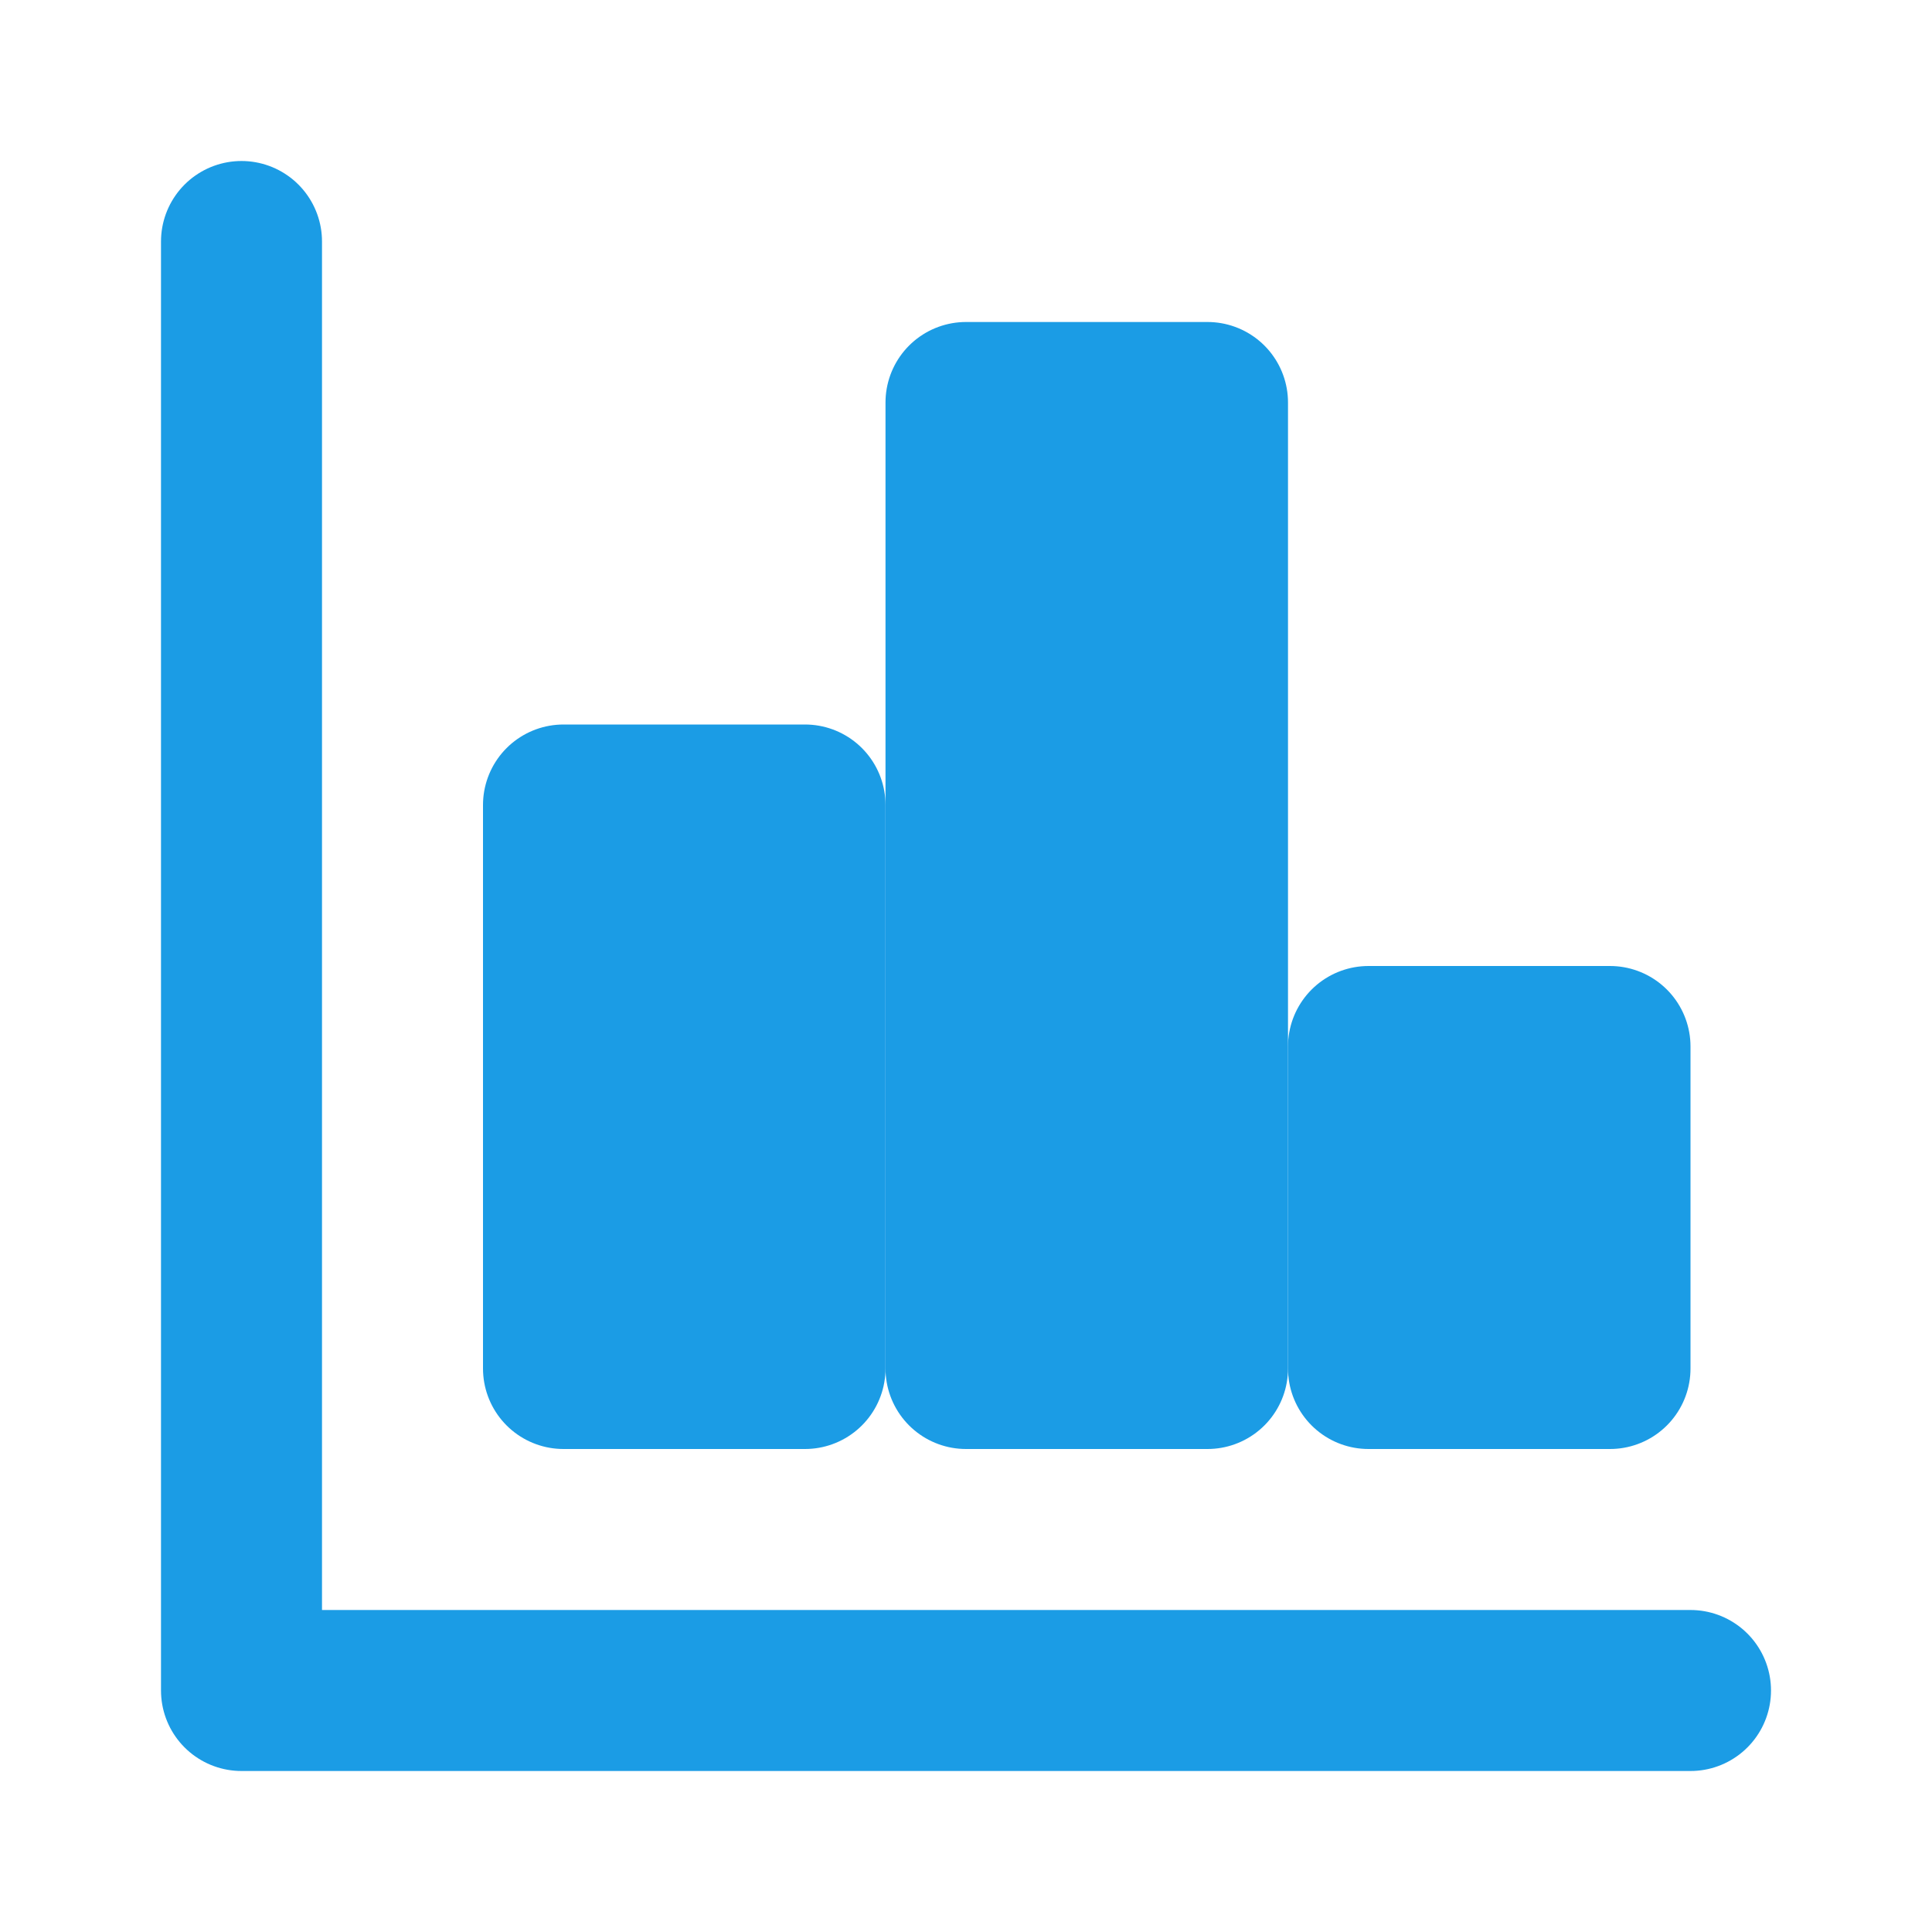
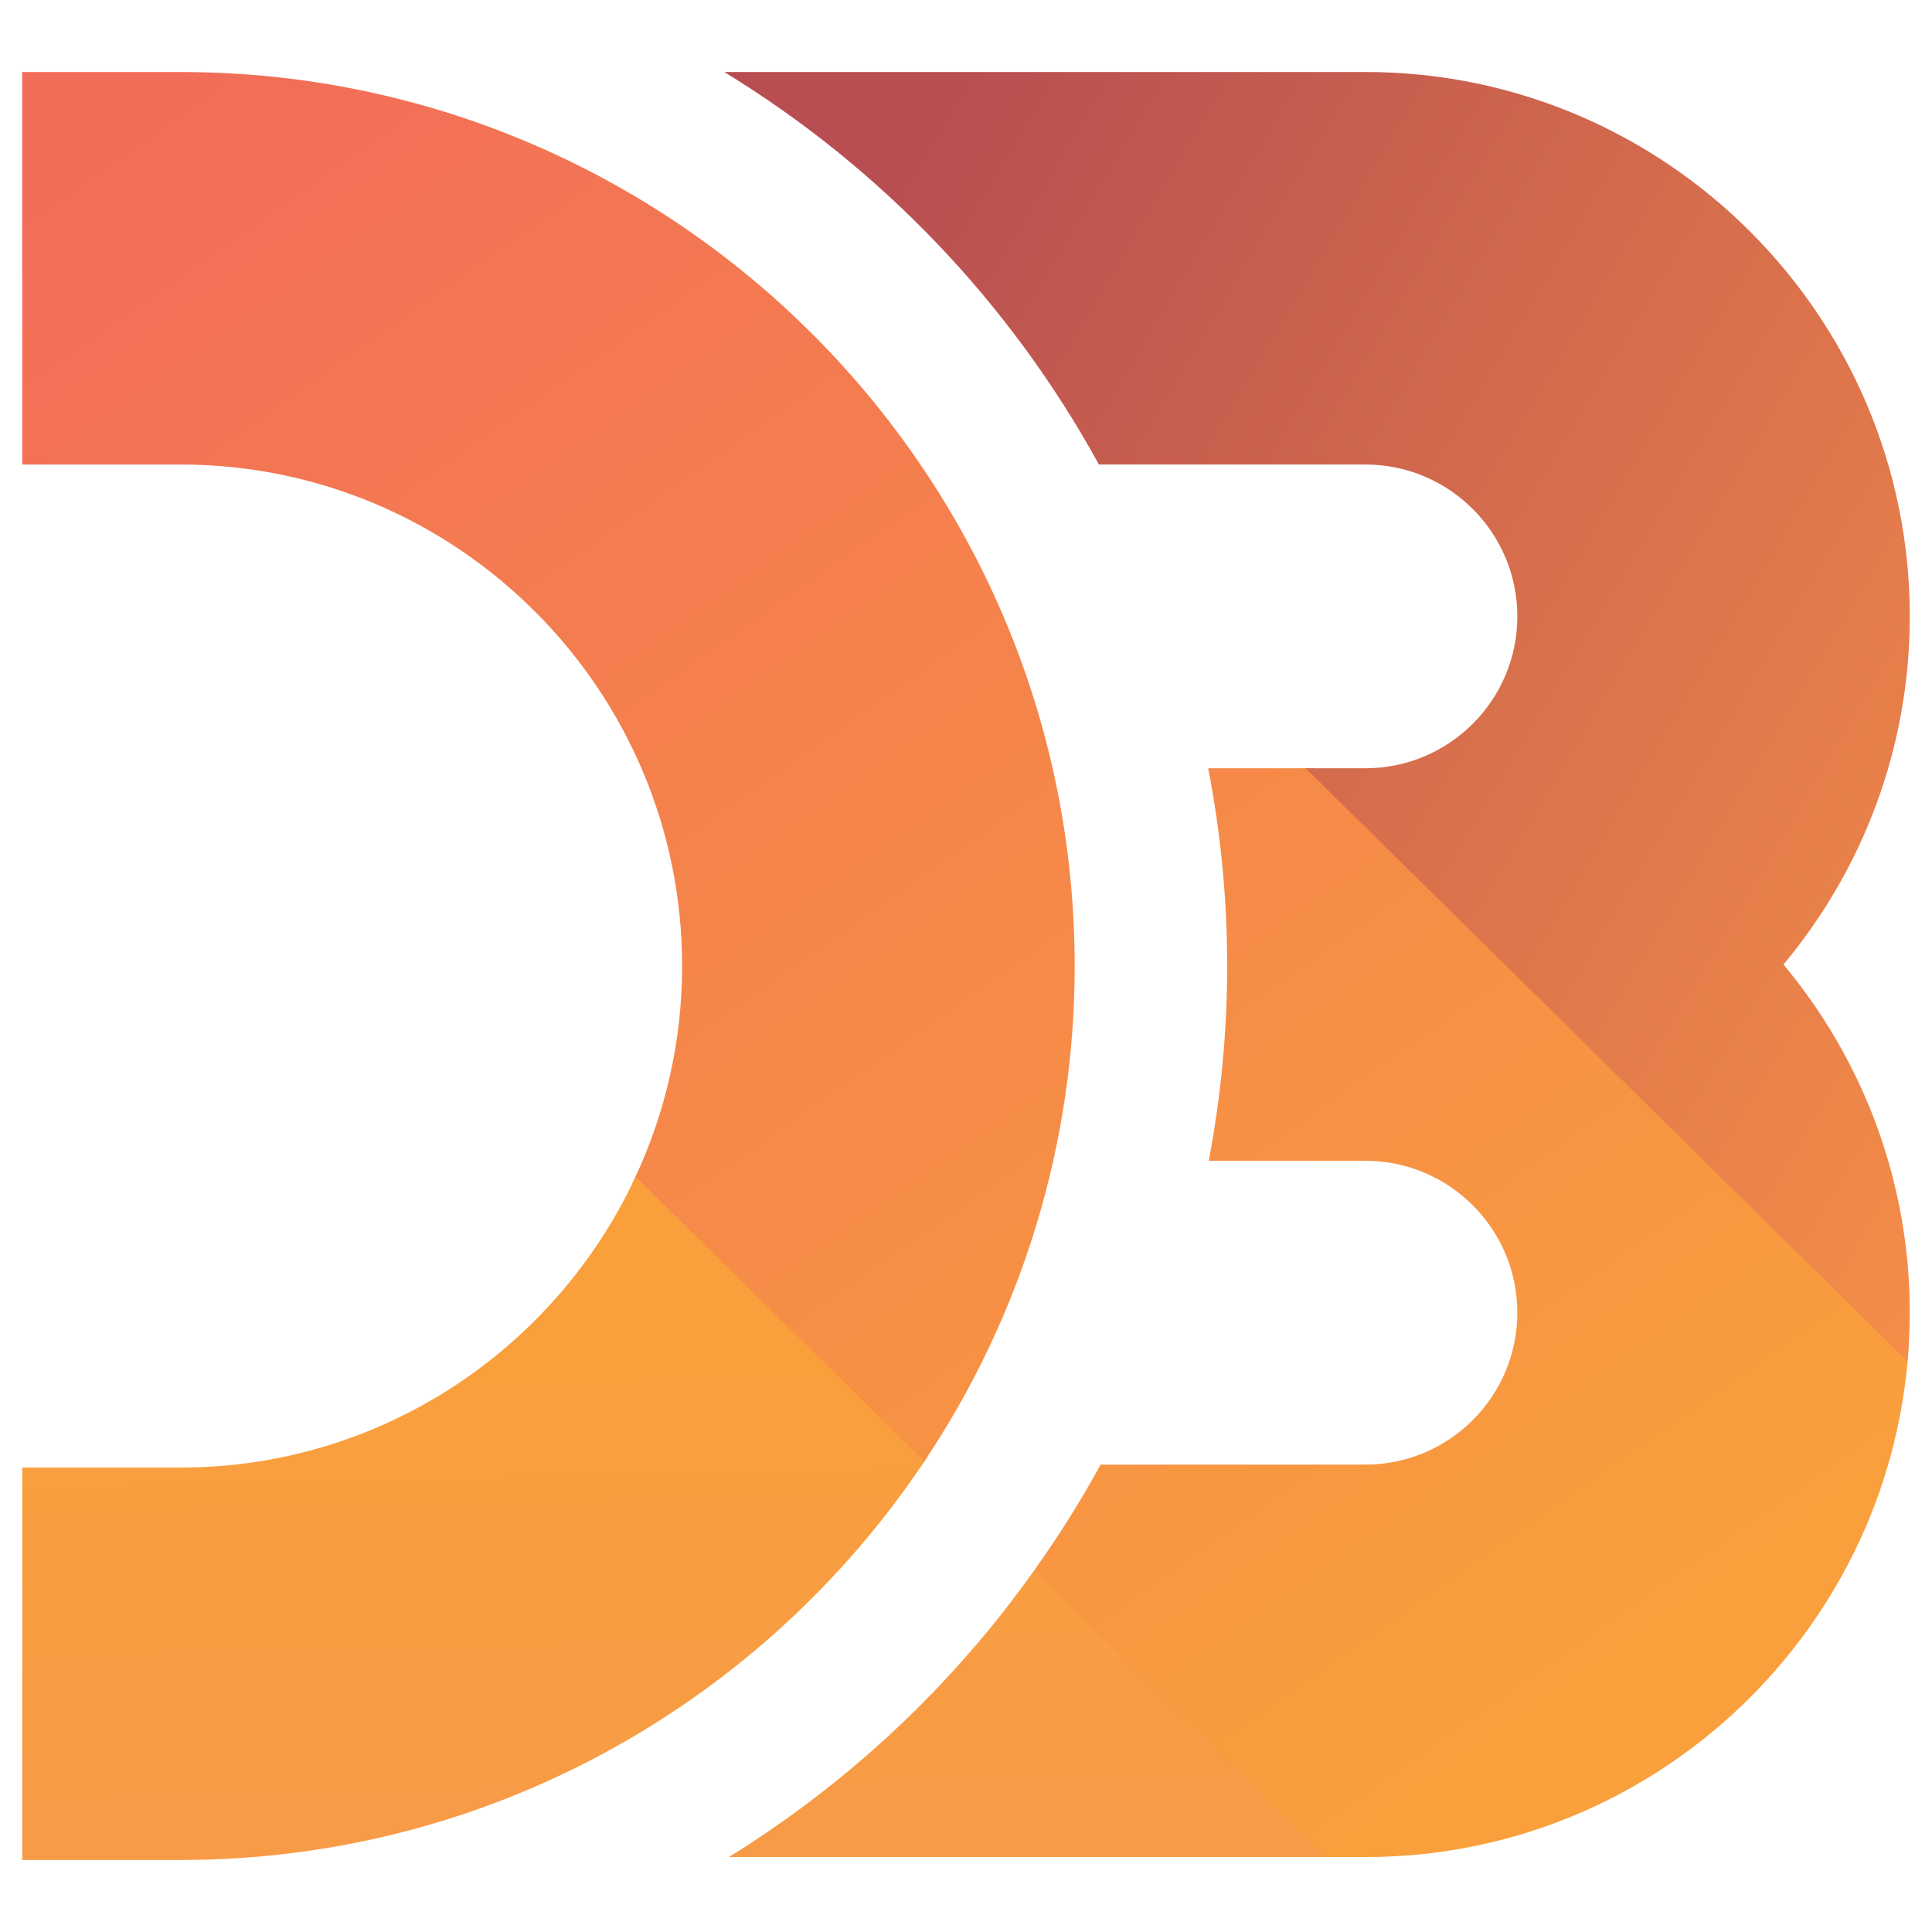
- <svg xmlns="http://www.w3.org/2000/svg" width="32" height="32" viewBox="0 0 24 24" fill="none" stroke="#1B9CE5" stroke-width="2" stroke-linecap="round" stroke-linejoin="round">
-   <path d="M3 3v18h18" />
-   <rect x="7" y="10" width="3" height="7" fill="#1B9CE5" />
-   <rect x="12" y="5" width="3" height="12" fill="#1B9CE5" />
-   <rect x="17" y="13" width="3" height="4" fill="#1B9CE5" />
+ <svg xmlns="http://www.w3.org/2000/svg" width="32" height="32" viewBox="0 0 128 128">
+   <linearGradient id="SVGjrCCbctZ" x1="-201.009" x2="-200.098" y1="376.844" y2="375.873" gradientTransform="matrix(82.4907 0 0 -81.4303 16634.416 30700.326)" gradientUnits="userSpaceOnUse">
+     <stop offset="0" stop-color="#f9a03c" />
+     <stop offset="1" stop-color="#f7974e" />
+   </linearGradient>
+   <path fill="url(#SVGjrCCbctZ)" d="M126.334 90.59a37 37 0 0 0 .128-1.647C126.5 88.288 87.094 50.9 87.094 50.9h-.942s39.94 42.13 40.182 39.69" />
+   <linearGradient id="SVGPJJkOJhY" x1="-199.257" x2="-197.514" y1="373.615" y2="371.916" gradientTransform="matrix(40.2105 0 0 -40.4122 8003.203 15127)" gradientUnits="userSpaceOnUse">
+     <stop offset="0" stop-color="#f9a03c" />
+     <stop offset="1" stop-color="#f7974e" />
+   </linearGradient>
+   <path fill="url(#SVGPJJkOJhY)" d="M42.26 77.62a26 26 0 0 1-.328.702c-1.256 2.62 17.585 21.038 19.1 18.8c.07-.098.14-.202.208-.3c.077-.118.152-.23.228-.348c1.213-1.84-18.67-20.05-19.207-18.854z" />
+   <linearGradient id="SVG5IrXTdwB" x1="-199.836" x2="-198.286" y1="374.252" y2="372.475" gradientTransform="matrix(41.0403 0 0 -39.9333 8224.5 14997.683)" gradientUnits="userSpaceOnUse">
+     <stop offset="0" stop-color="#f9a03c" />
+     <stop offset="1" stop-color="#f7974e" />
+   </linearGradient>
+   <path fill="url(#SVG5IrXTdwB)" d="M68.886 103.52c-.053.118-.433.76-.78 1.098c-.058.117 18.394 18.417 18.394 18.417h1.66c.002 0-17.32-18.74-19.274-19.514z" />
+   <linearGradient id="SVGMKLcOc0X" x1="-201.143" x2="-200.795" y1="379.263" y2="378.804" gradientTransform="matrix(255.8347 0 0 -242.016 51476.605 91789.102)" gradientUnits="userSpaceOnUse">
+     <stop offset="0" stop-color="#f26d58" />
+     <stop offset="1" stop-color="#f9a03c" />
+   </linearGradient>
+   <path fill="url(#SVGMKLcOc0X)" d="M126.488 88.61c-.863 19.13-16.69 34.425-36.024 34.425H87.85l-19.31-19.022a69 69 0 0 0 4.38-6.98h17.544c5.55 0 10.064-4.514 10.064-10.065s-4.515-10.064-10.064-10.064H80.082A69.4 69.4 0 0 0 81.306 64c0-4.48-.44-8.852-1.26-13.1h6.45l39.88 39.295a49 49 0 0 0 .112-1.585M11.962 4.772H1.472v26.003h10.49c18.32 0 33.23 14.903 33.23 33.225c0 4.984-1.113 9.716-3.088 13.964L61.24 96.82A58.9 58.9 0 0 0 71.2 64c0-32.658-26.574-59.228-59.236-59.228z" />
+   <linearGradient id="SVGwqHbMeNX" x1="-200.962" x2="-200.452" y1="378.553" y2="378.218" gradientTransform="matrix(160.7307 0 0 -174.8133 32360.78 66184.883)" gradientUnits="userSpaceOnUse">
+     <stop offset="0" stop-color="#b84e51" />
+     <stop offset="1" stop-color="#f68e48" />
+   </linearGradient>
+   <path fill="url(#SVGwqHbMeNX)" d="M90.464 4.772H47.986a69.8 69.8 0 0 1 24.82 26.003h17.658c5.55 0 10.064 4.513 10.064 10.064c0 5.55-4.515 10.06-10.064 10.06h-3.968l39.88 39.296a37 37 0 0 0 .152-3.228c0-8.766-3.146-16.807-8.368-23.066c5.223-6.256 8.368-14.3 8.368-23.063c0-19.887-16.177-36.068-36.064-36.068z" />
+   <linearGradient id="SVG0hif7blj" x1="-200.619" x2="-200.595" y1="377.137" y2="376.532" gradientTransform="matrix(176.7653 0 0 -92.6293 35504.598 35022.56)" gradientUnits="userSpaceOnUse">
+     <stop offset="0" stop-color="#f9a03c" />
+     <stop offset="1" stop-color="#f7974e" />
+   </linearGradient>
+   <path fill="url(#SVG0hif7blj)" d="M87.85 123.035H48.29a69.95 69.95 0 0 0 20.25-19.022zM61.24 96.82L42.106 77.965c-5.287 11.362-16.807 19.264-30.143 19.264H1.472v26h10.49c20.53 0 38.648-10.5 49.28-26.407z" />
</svg>
